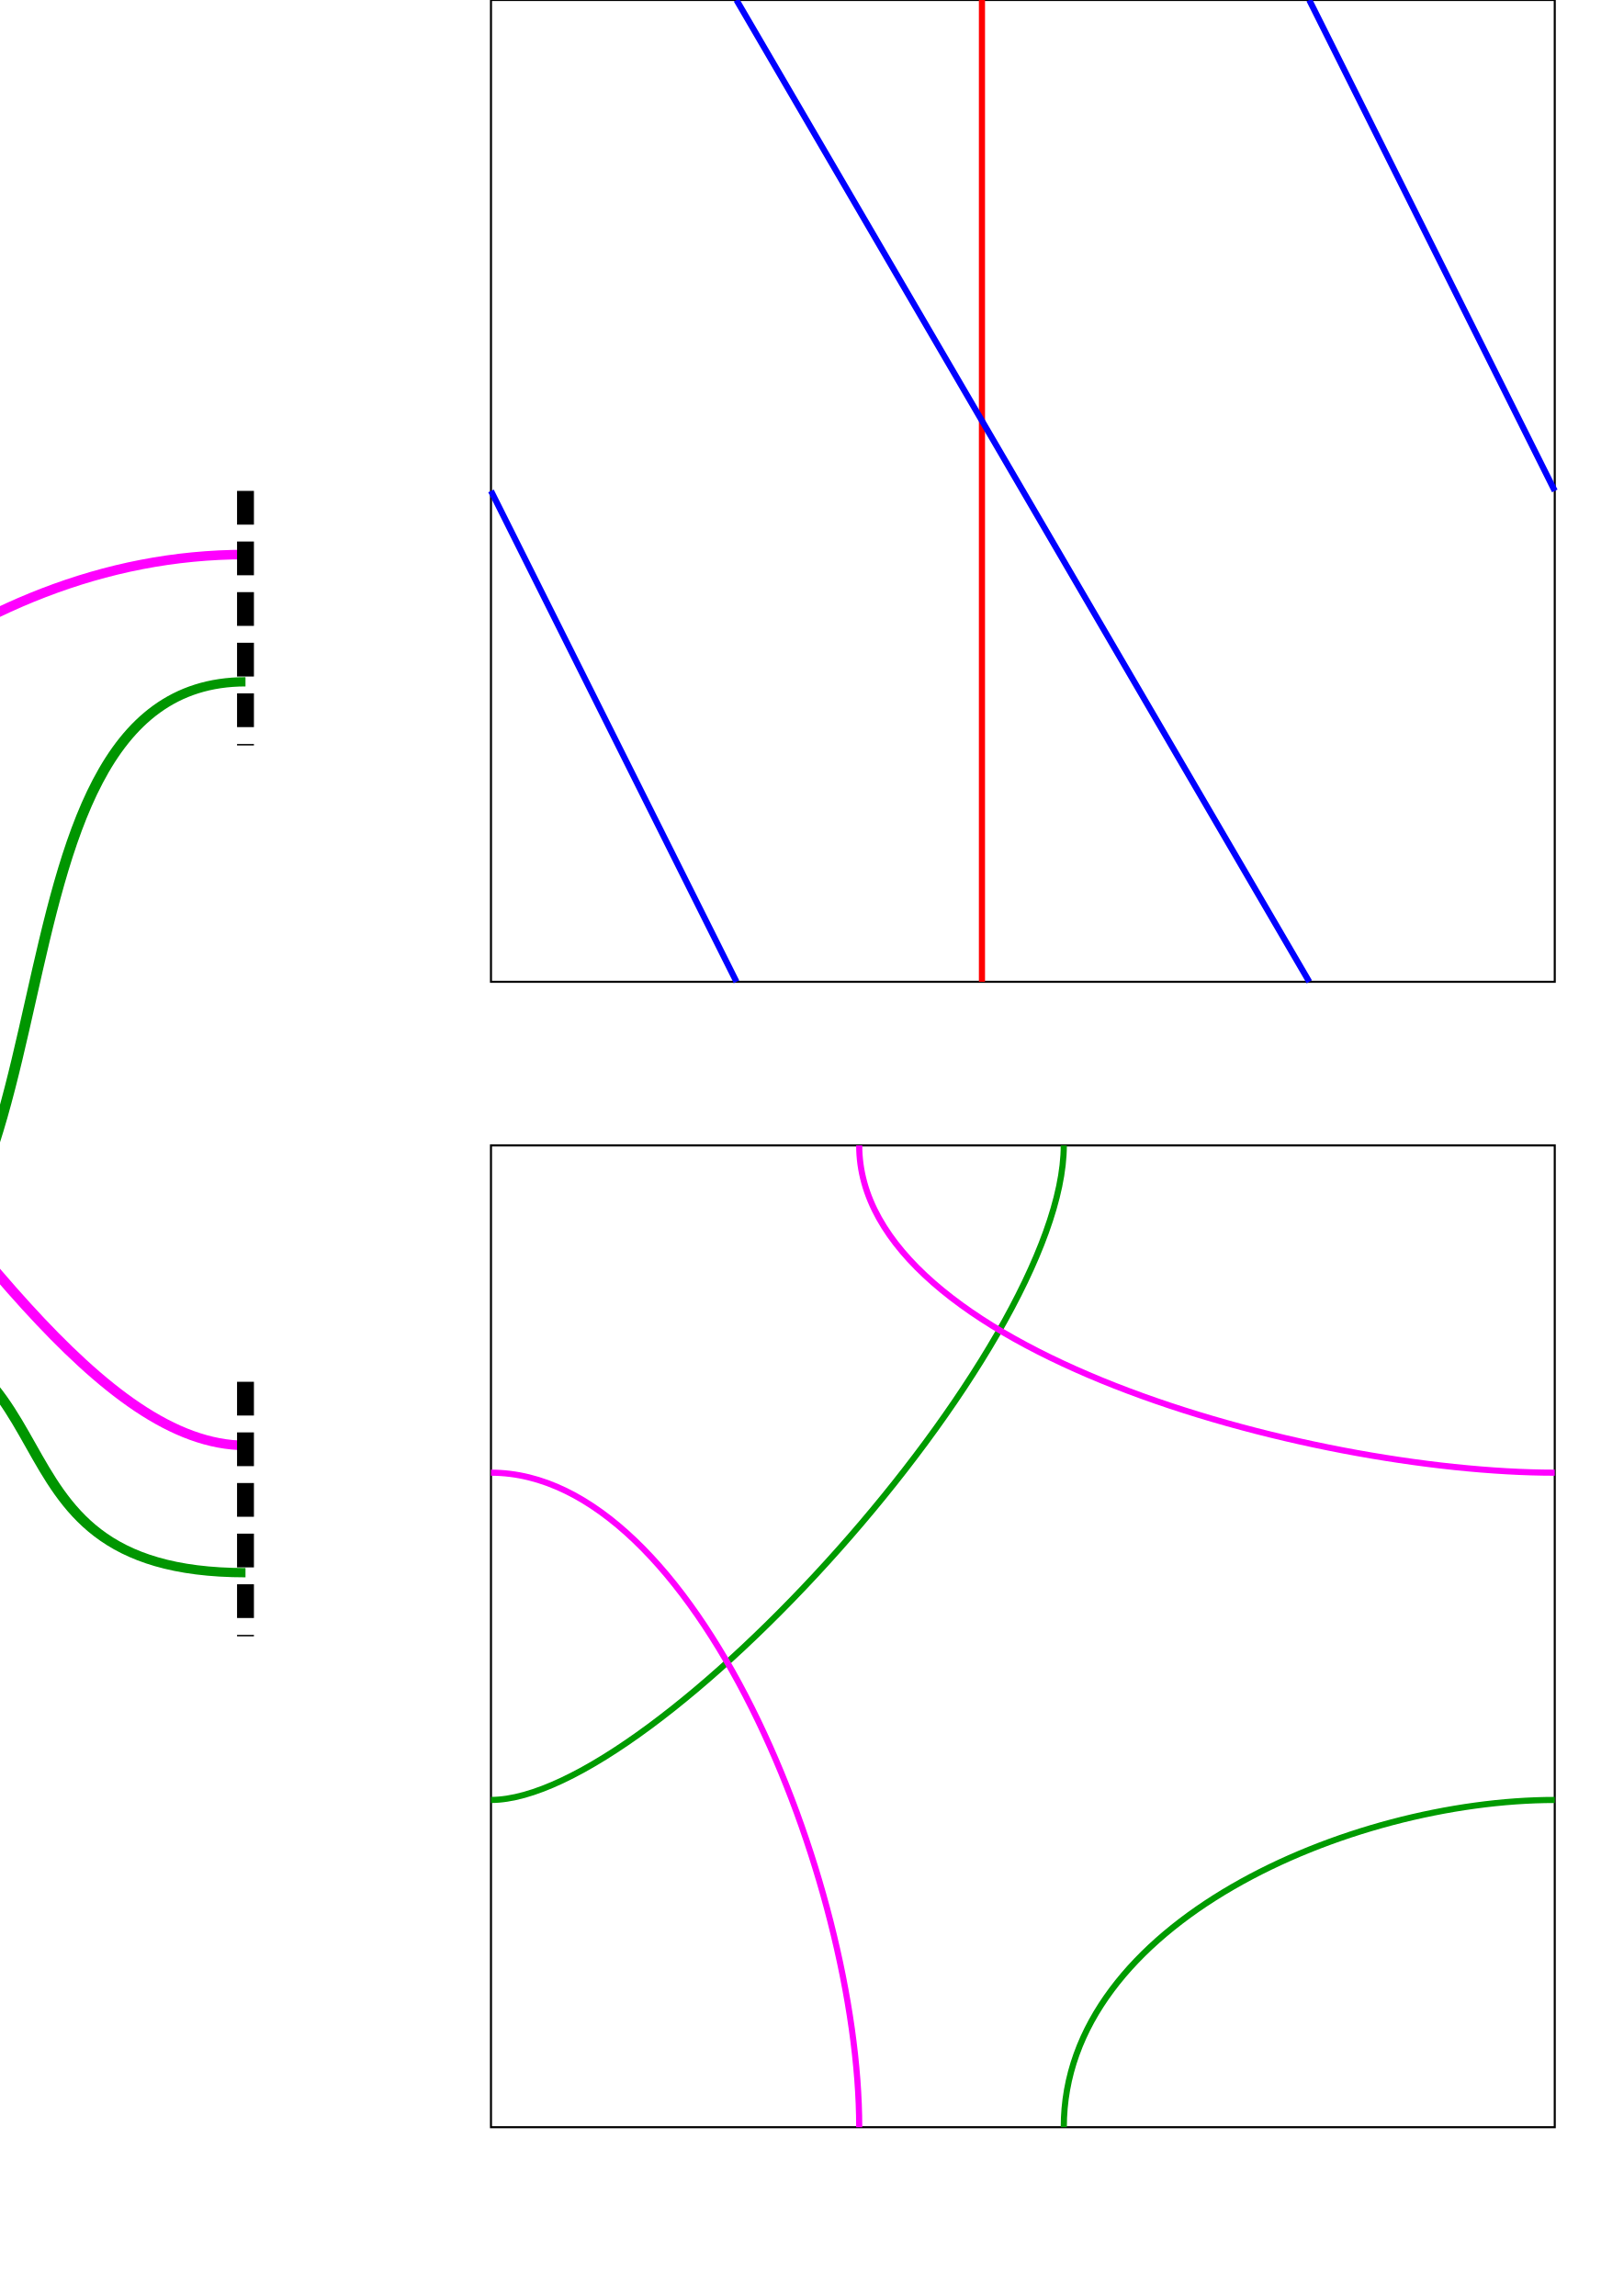
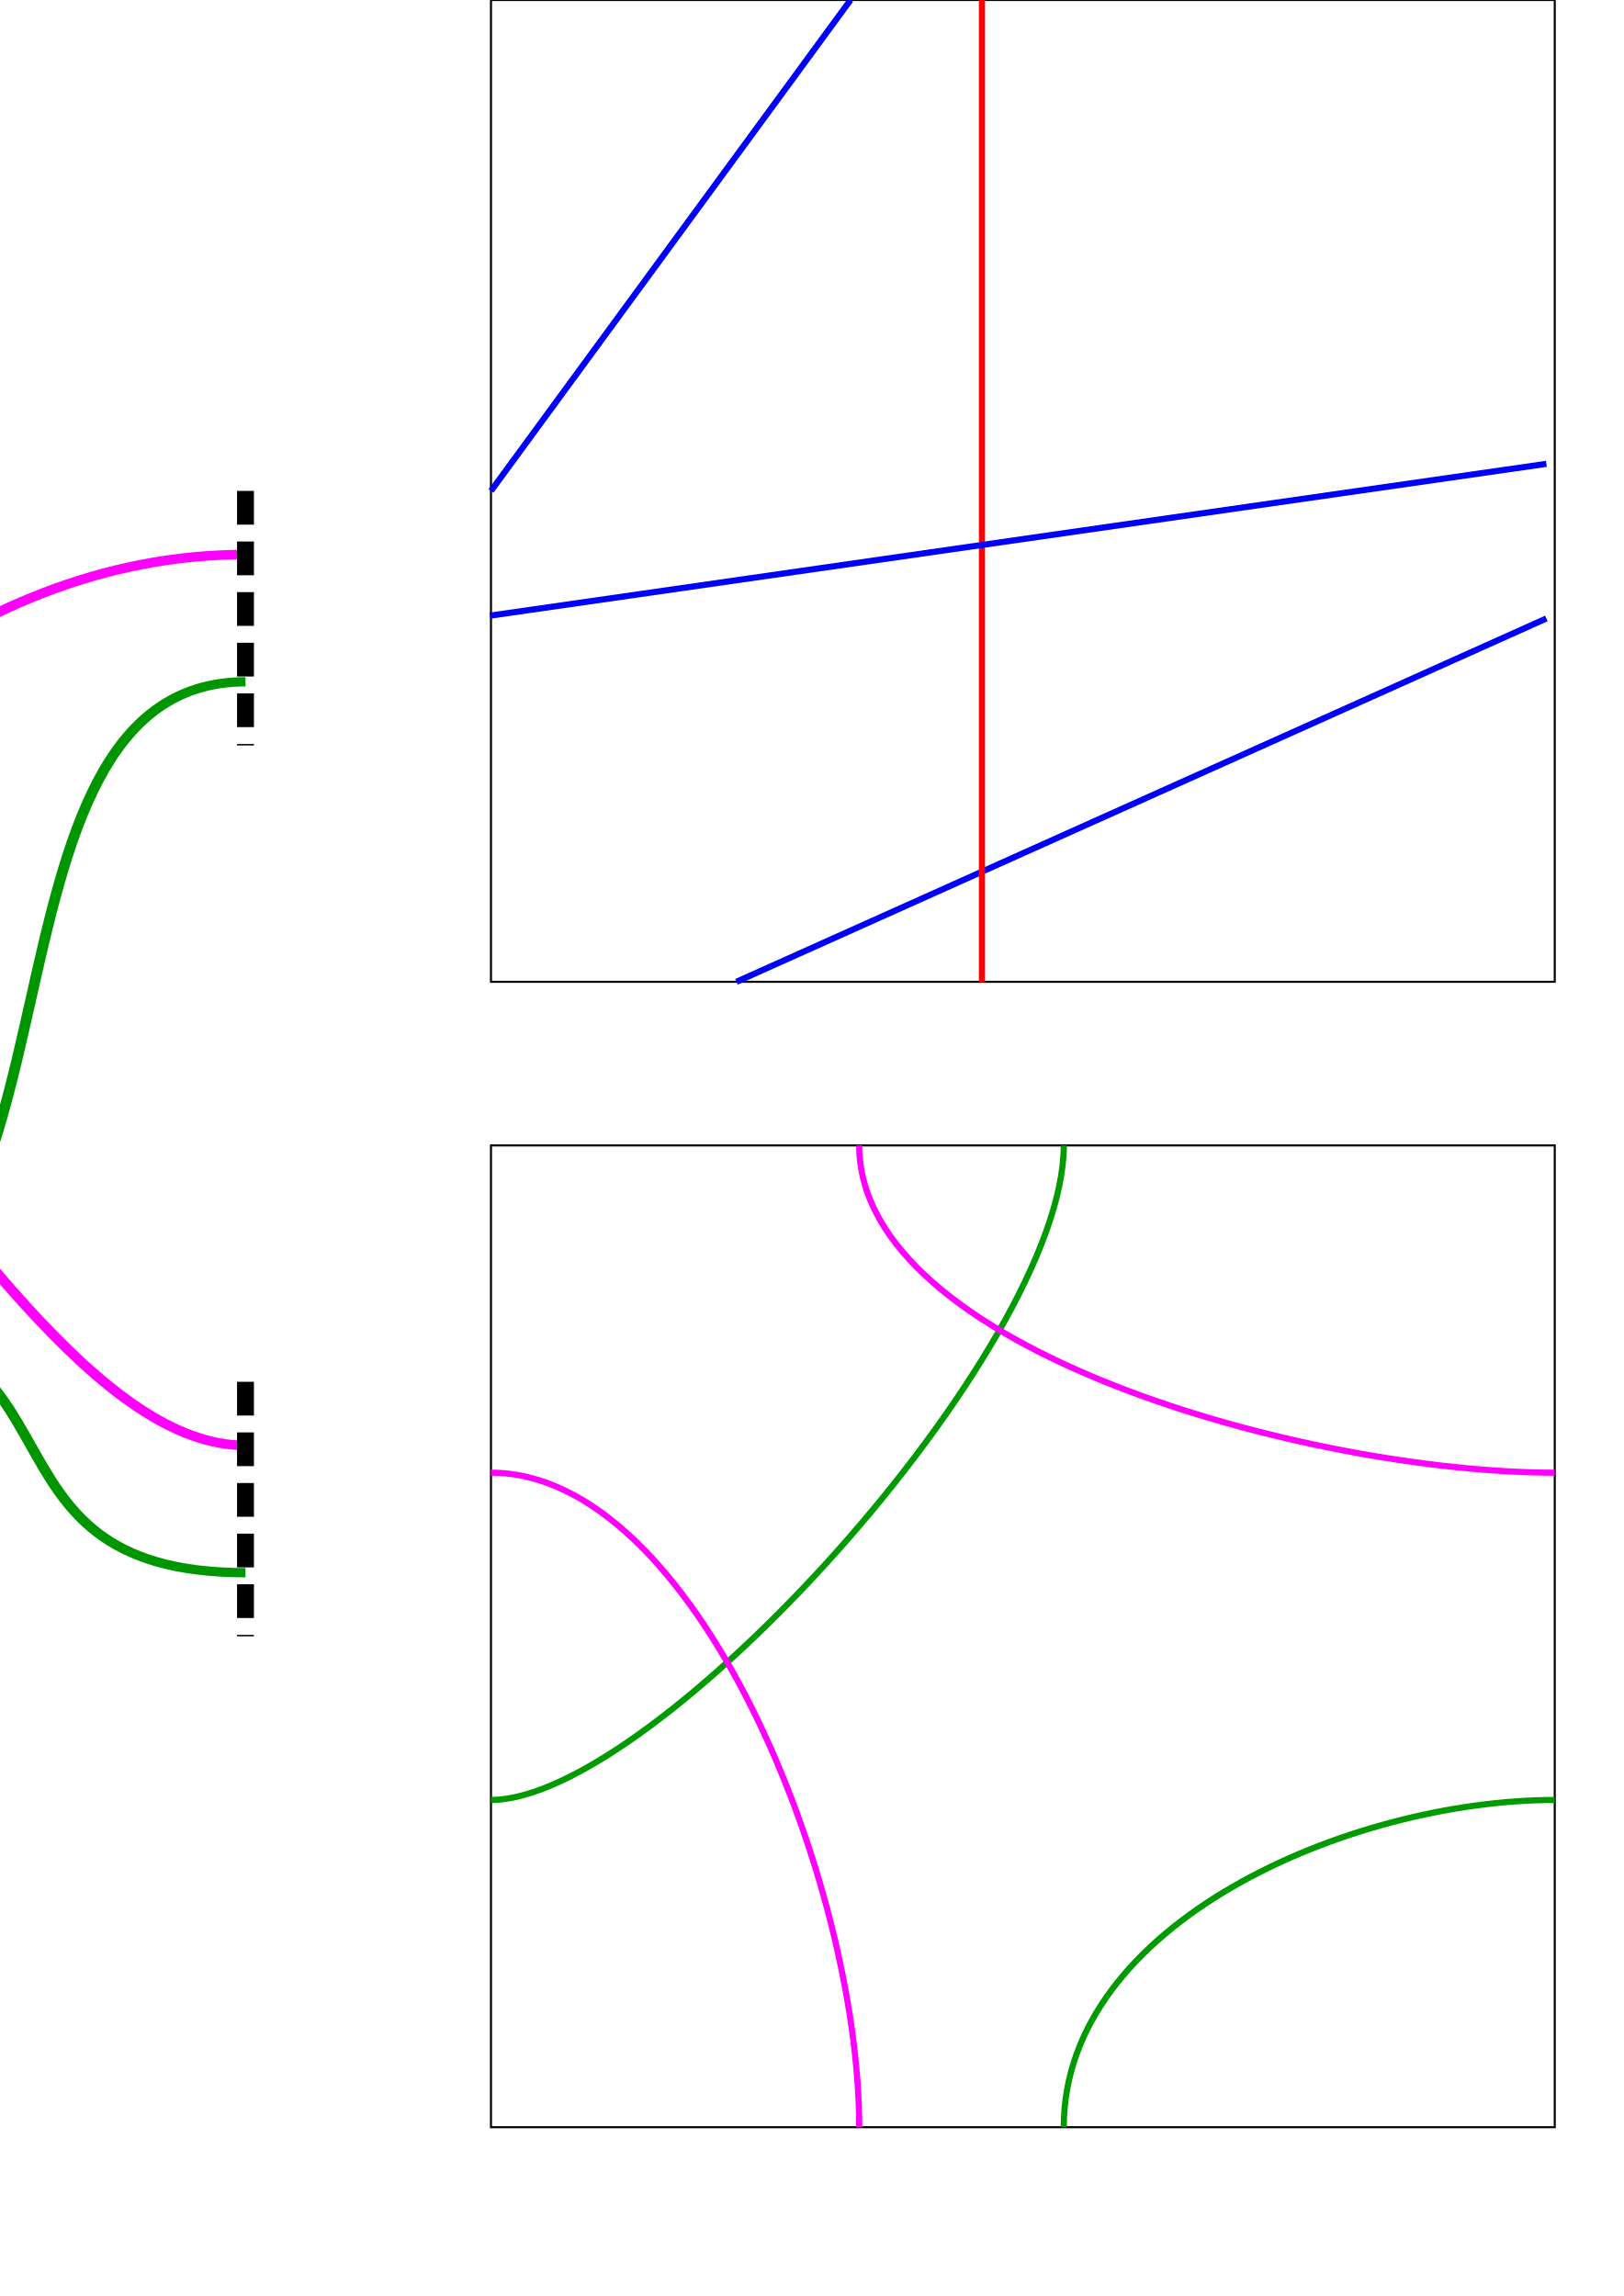
<svg xmlns="http://www.w3.org/2000/svg" id="svg8" version="1.1" viewBox="0 0 210 297" height="297mm" width="210mm">
  <defs id="defs2" />
  <g id="layer1">
    <path id="path875" d="M 232.833,63.5 C 232.833,0 232.833,0 275.167,0 h 84.667 c 42.333,0 42.333,0 42.333,63.5" style="fill:none;stroke:#000000;stroke-width:0.265px;stroke-linecap:butt;stroke-linejoin:miter;stroke-opacity:1" />
    <path style="fill:none;stroke:#000000;stroke-width:0.265px;stroke-linecap:butt;stroke-linejoin:miter;stroke-opacity:1" d="m 232.833,63.5 c 0,63.5 0,63.5 42.333,63.5 h 84.667 c 42.333,0 42.333,0 42.333,-63.5" id="path877" />
    <path style="fill:#000000;fill-opacity:1;stroke-width:0.794" id="path881" d="m 274.914,65.117 a 5.292,5.292 0 0 1 -6.624,3.432 5.292,5.292 0 0 1 -3.472,-6.603 5.292,5.292 0 0 1 6.582,-3.513 5.292,5.292 0 0 1 3.553,6.56 L 269.875,63.5 Z" />
    <path d="m 370.164,65.117 a 5.292,5.292 0 0 1 -6.624,3.432 5.292,5.292 0 0 1 -3.472,-6.603 5.292,5.292 0 0 1 6.582,-3.513 5.292,5.292 0 0 1 3.553,6.56 L 365.125,63.5 Z" id="path883" style="fill:#000000;fill-opacity:1;stroke-width:0.794" />
    <path d="m 322.539,65.117 a 5.292,5.292 0 0 1 -6.624,3.432 5.292,5.292 0 0 1 -3.472,-6.603 5.292,5.292 0 0 1 6.582,-3.513 5.292,5.292 0 0 1 3.553,6.56 L 317.5,63.5 Z" id="path885" style="fill:#000000;fill-opacity:1;stroke-width:0.794" />
    <path id="path887" d="M 359.833,63.5 H 322.792" style="fill:none;stroke:#ff0000;stroke-width:0.794;stroke-linecap:butt;stroke-linejoin:miter;stroke-opacity:1;stroke-miterlimit:4;stroke-dasharray:none" />
    <path id="path889" d="m 370.417,63.5 c 15.875,0 15.875,-42.333 -5.292,-42.333 -10.046,0 -68.792,0 -95.25,0 -21.167,0 -21.167,31.212 -21.167,42.333 0,21.167 26.458,31.75 42.333,31.75 15.875,0 26.458,-10.583 26.458,-26.458" style="fill:none;stroke:#0000ff;stroke-width:0.794;stroke-linecap:butt;stroke-linejoin:miter;stroke-miterlimit:4;stroke-dasharray:none;stroke-opacity:1" />
    <path id="path3338" d="M 63.5,0 H 201.083 V 127 H 63.5 Z" style="fill:none;stroke:#000000;stroke-width:0.265px;stroke-linecap:butt;stroke-linejoin:miter;stroke-opacity:1" />
-     <path id="path3340" d="M 63.5,63.5 95.25,127" style="fill:none;stroke:#0000ff;stroke-width:0.794;stroke-linecap:butt;stroke-linejoin:miter;stroke-miterlimit:4;stroke-dasharray:none;stroke-opacity:1" />
+     <path id="path3340" d="M 200,80 95.25,127" style="fill:none;stroke:#0000ff;stroke-width:0.794;stroke-linecap:butt;stroke-linejoin:miter;stroke-miterlimit:4;stroke-dasharray:none;stroke-opacity:1" />
    <path id="path3342" d="M 127,0 V 127" style="fill:none;stroke:#ff0000;stroke-width:0.794;stroke-linecap:butt;stroke-linejoin:miter;stroke-opacity:1;stroke-miterlimit:4;stroke-dasharray:none" />
-     <path style="fill:none;stroke:#0000ff;stroke-width:0.794;stroke-linecap:butt;stroke-linejoin:miter;stroke-opacity:1;stroke-miterlimit:4;stroke-dasharray:none" d="m 95.25,0 74.083,127" id="path4575" />
-     <path style="fill:none;stroke:#0000ff;stroke-width:0.794;stroke-linecap:butt;stroke-linejoin:miter;stroke-opacity:1;stroke-miterlimit:4;stroke-dasharray:none" d="m 169.333,0 31.75,63.5" id="path4577" />
+     <path style="fill:none;stroke:#0000ff;stroke-width:0.794;stroke-linecap:butt;stroke-linejoin:miter;stroke-miterlimit:4;stroke-dasharray:none;stroke-opacity:1" d="M 200,60 63.368,79.638" id="path4575" />
+     <path style="fill:none;stroke:#0000ff;stroke-width:0.794;stroke-linecap:butt;stroke-linejoin:miter;stroke-miterlimit:4;stroke-dasharray:none;stroke-opacity:1" d="M 110,0 63.5,63.5" id="path4577" />
    <path style="fill:none;stroke:#000000;stroke-width:0.265px;stroke-linecap:butt;stroke-linejoin:miter;stroke-opacity:1" d="m 232.833,211.667 c 0,-63.5 0,-63.5 42.333,-63.5 h 84.667 c 42.333,0 42.333,0 42.333,63.5" id="path4591" />
    <path id="path4593" d="m 232.833,211.667 c 0,63.5 0,63.5 42.333,63.5 h 84.667 c 42.333,0 42.333,0 42.333,-63.5" style="fill:none;stroke:#000000;stroke-width:0.265px;stroke-linecap:butt;stroke-linejoin:miter;stroke-opacity:1" />
    <path d="m 274.914,213.283 a 5.292,5.292 0 0 1 -6.624,3.432 5.292,5.292 0 0 1 -3.472,-6.603 5.292,5.292 0 0 1 6.582,-3.513 5.292,5.292 0 0 1 3.553,6.56 l -5.077,-1.493 z" id="path4595" style="fill:#000000;fill-opacity:1;stroke-width:0.794" />
    <path style="fill:#000000;fill-opacity:1;stroke-width:0.794" id="path4597" d="m 370.164,213.283 a 5.292,5.292 0 0 1 -6.624,3.432 5.292,5.292 0 0 1 -3.472,-6.603 5.292,5.292 0 0 1 6.582,-3.513 5.292,5.292 0 0 1 3.553,6.56 l -5.077,-1.493 z" />
    <path style="fill:#000000;fill-opacity:1;stroke-width:0.794" id="path4599" d="m 322.539,213.283 a 5.292,5.292 0 0 1 -6.624,3.432 5.292,5.292 0 0 1 -3.472,-6.603 5.292,5.292 0 0 1 6.582,-3.513 5.292,5.292 0 0 1 3.553,6.56 L 317.5,211.667 Z" />
    <path style="fill:none;stroke:#000000;stroke-width:0.265px;stroke-linecap:butt;stroke-linejoin:miter;stroke-opacity:1" d="m 63.5,148.167 h 137.583 v 127 H 63.5 Z" id="path4605" />
    <path id="path4615" d="m 269.875,216.958 c 0,10.583 26.458,26.458 47.625,26.458 21.167,0 47.625,-15.875 47.625,-26.458" style="fill:none;stroke:#009600;stroke-width:0.794;stroke-linecap:butt;stroke-linejoin:miter;stroke-miterlimit:4;stroke-dasharray:none;stroke-opacity:1" />
    <path style="fill:none;stroke:#ff00ff;stroke-width:0.794;stroke-linecap:butt;stroke-linejoin:miter;stroke-miterlimit:4;stroke-dasharray:none;stroke-opacity:1" d="m 269.875,206.375 c 0,-10.583 26.458,-26.458 47.625,-26.458 21.167,0 47.625,15.875 47.625,26.458" id="path4617" />
    <path id="path4619" d="m 137.583,275.167 c 0,-26.458 37.042,-42.333 63.5,-42.333" style="fill:none;stroke:#009b00;stroke-width:0.794;stroke-linecap:butt;stroke-linejoin:miter;stroke-miterlimit:4;stroke-dasharray:none;stroke-opacity:1" />
    <path id="path4621" d="m 63.5,232.833 c 21.167,0 74.083,-58.208 74.083,-84.667" style="fill:none;stroke:#009b00;stroke-width:0.794;stroke-linecap:butt;stroke-linejoin:miter;stroke-miterlimit:4;stroke-dasharray:none;stroke-opacity:1" />
    <path id="path4623" d="m 63.5,190.5 c 26.458,0 47.625,52.917 47.625,84.667" style="fill:none;stroke:#ff00ff;stroke-width:0.794;stroke-linecap:butt;stroke-linejoin:miter;stroke-miterlimit:4;stroke-dasharray:none;stroke-opacity:1" />
    <path id="path4625" d="m 111.125,148.167 c 0,26.458 58.208,42.333 89.958,42.333" style="fill:none;stroke:#ff00ff;stroke-width:0.794;stroke-linecap:butt;stroke-linejoin:miter;stroke-miterlimit:4;stroke-dasharray:none;stroke-opacity:1" />
    <g transform="matrix(1.75,0,0,1.513791,87.3125,-23.95221)" id="g2174">
      <path style="fill:none;stroke:#009600;stroke-width:0.794;stroke-linecap:butt;stroke-linejoin:miter;stroke-miterlimit:4;stroke-dasharray:none;stroke-opacity:1" d="m -31.75,150.211 c -21.167,0 -10.583,-21.751 -31.75,-21.751 21.167,0 10.583,-54.377 31.75,-54.377 m -84.667,0 c 21.167,0 10.583,54.377 31.75,54.377 -21.167,0 -10.583,21.751 -31.75,21.751" id="path863" />
    </g>
    <g transform="matrix(1.75,0,0,1.555556,-23.81251,55.26852)" id="g856">
      <path id="path2396" d="m -52.917,10.583 c 42.333,0 63.5,74.083 84.667,74.083" style="fill:none;stroke:#ff00ff;stroke-width:0.794;stroke-linecap:butt;stroke-linejoin:miter;stroke-miterlimit:4;stroke-dasharray:none;stroke-opacity:1" />
      <path id="path2400" d="M -52.917,84.667 C -31.75,84.667 -10.583,10.583 31.75,10.583" style="fill:none;stroke:#ff00ff;stroke-width:0.794;stroke-linecap:butt;stroke-linejoin:miter;stroke-miterlimit:4;stroke-dasharray:none;stroke-opacity:1" />
    </g>
    <path id="path2402" d="M -116.417,96.426 V 63.5" style="fill:none;stroke:#000000;stroke-width:2.183;stroke-linecap:butt;stroke-linejoin:miter;stroke-miterlimit:4;stroke-dasharray:4.365, 2.183;stroke-dashoffset:0;stroke-opacity:1" />
    <path id="path2404" d="M 31.75,63.5 V 96.426" style="fill:none;stroke:#000000;stroke-width:2.183;stroke-linecap:butt;stroke-linejoin:miter;stroke-miterlimit:4;stroke-dasharray:4.365, 2.183;stroke-dashoffset:0;stroke-opacity:1" />
    <path id="path2406" d="m 31.75,178.741 v 32.926" style="fill:none;stroke:#000000;stroke-width:2.183;stroke-linecap:butt;stroke-linejoin:miter;stroke-miterlimit:4;stroke-dasharray:4.365, 2.183;stroke-dashoffset:0;stroke-opacity:1" />
    <path id="path2408" d="m -116.417,178.741 v 32.926" style="fill:none;stroke:#000000;stroke-width:2.183;stroke-linecap:butt;stroke-linejoin:miter;stroke-miterlimit:4;stroke-dasharray:4.365, 2.183;stroke-dashoffset:0;stroke-opacity:1" />
  </g>
</svg>
